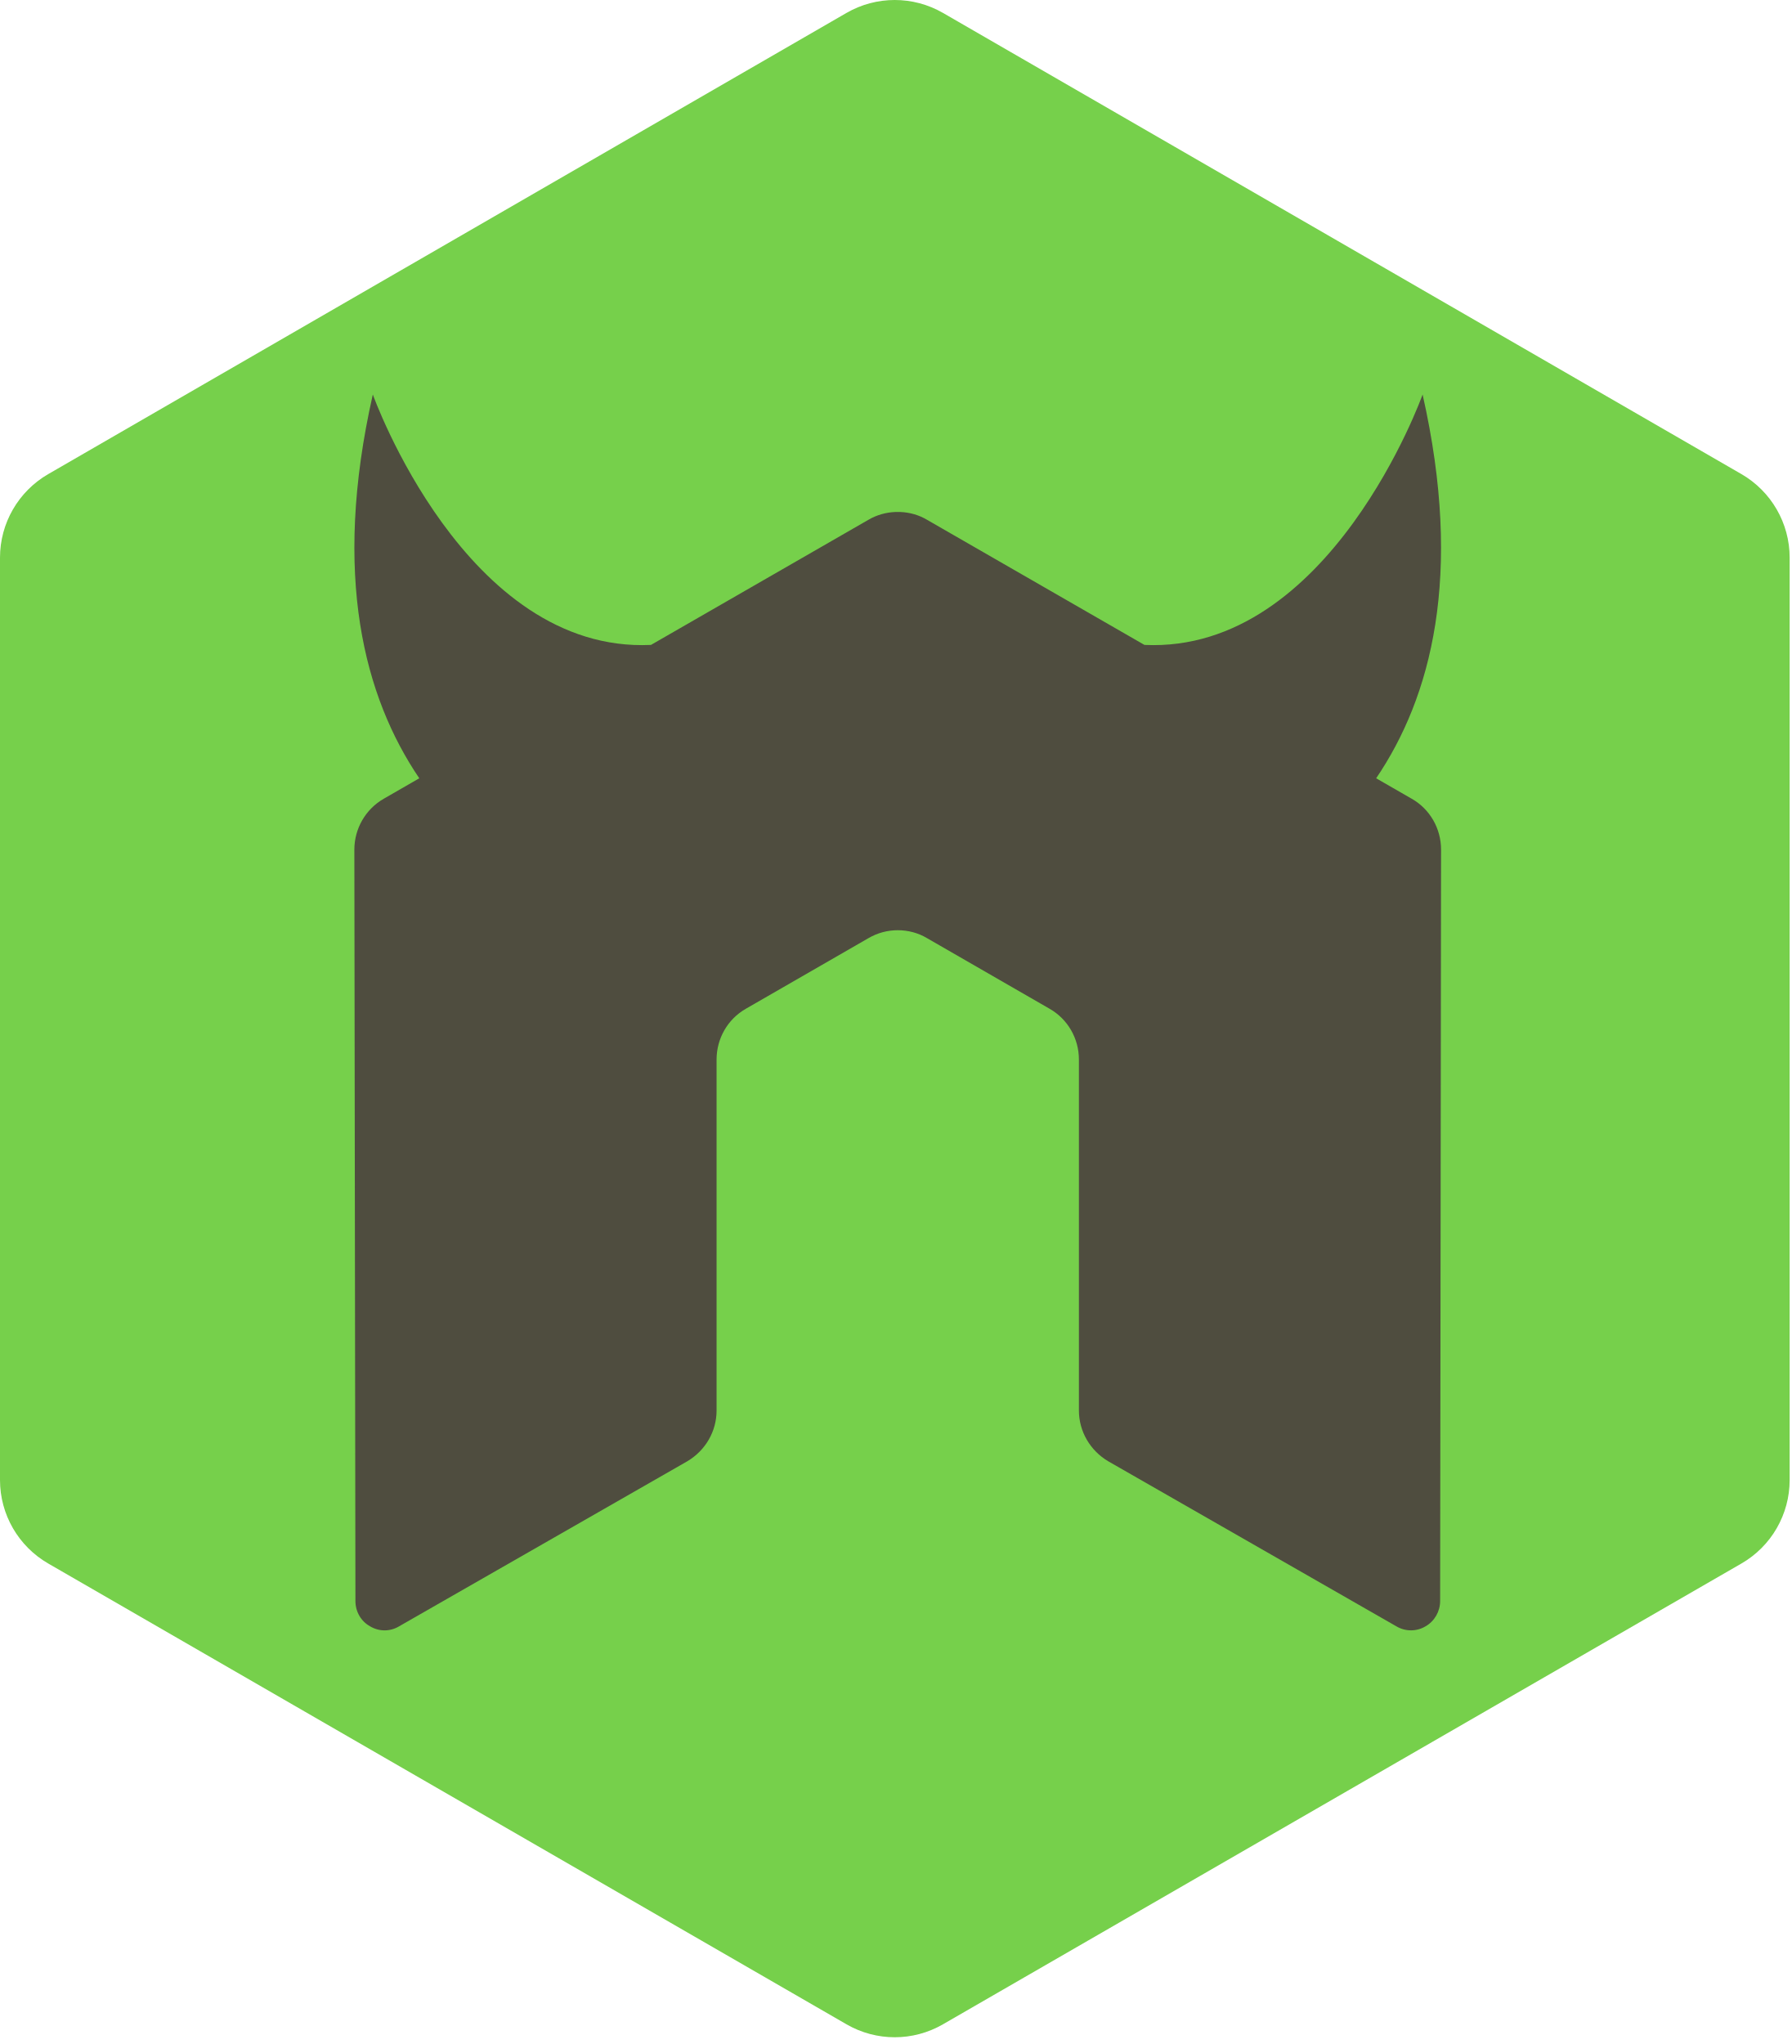
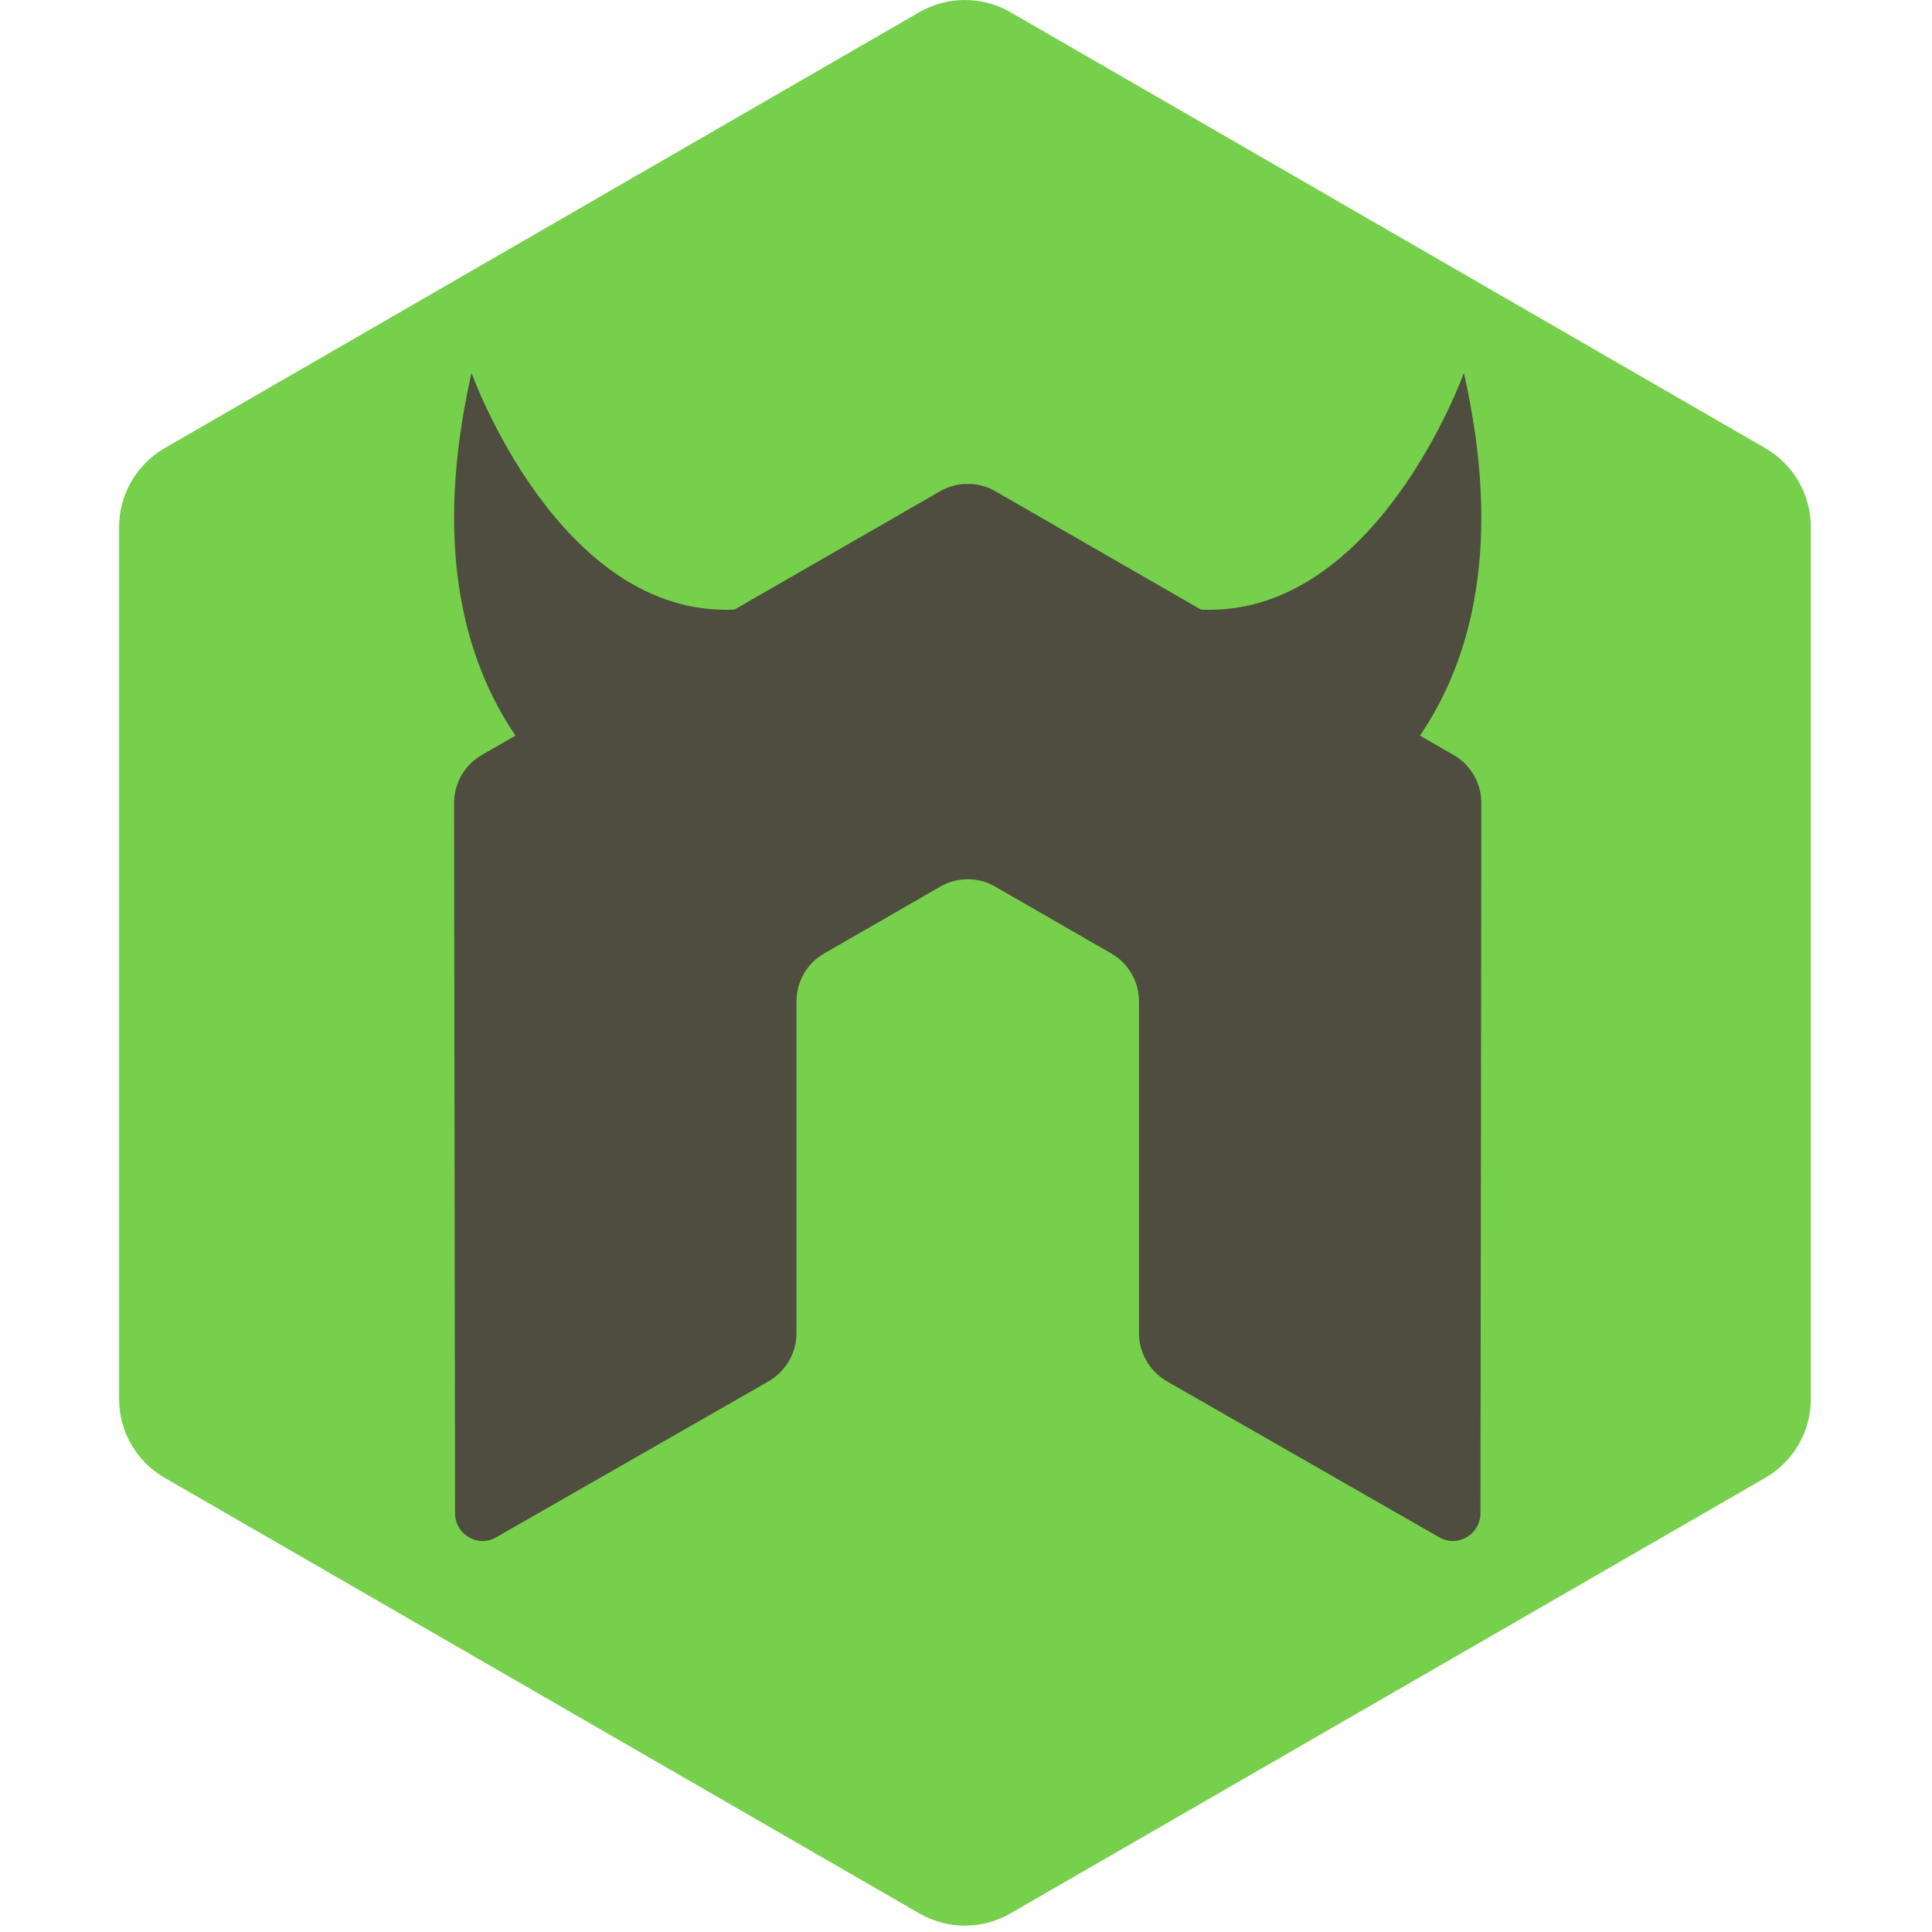
- <svg xmlns="http://www.w3.org/2000/svg" width="256px" height="292px" viewBox="0 0 256 292" version="1.1" preserveAspectRatio="xMidYMid">
+ <svg xmlns="http://www.w3.org/2000/svg" width="50" height="50" viewBox="0 0 256 292" version="1.1" preserveAspectRatio="xMidYMid">
  <g>
    <path d="M120.947,289.19 C125.205,291.652 130.458,291.652 134.716,289.19 L248.798,223.36 C253.064,220.9 255.69,216.352 255.69,211.425 L255.69,79.664 C255.69,74.741 253.063,70.196 248.804,67.73 L134.725,1.846 C130.458,-0.615 125.205,-0.615 120.939,1.846 L6.889,67.73 C2.627,70.195 0,74.741 0,79.664 L0,211.433 C0,216.352 2.627,220.899 6.892,223.359 L120.946,289.189" fill="#76D04B" />
    <path d="M201.701,114.111 L196.614,111.183 C204.437,99.644 209.112,82.295 203.25,56.358 C203.25,56.358 190.048,93.357 163.51,92.131 L132.437,74.25 C131.265,73.554 129.952,73.196 128.624,73.141 L127.907,73.141 C126.582,73.197 125.271,73.555 124.083,74.25 L93.006,92.131 C66.471,93.361 53.265,56.358 53.265,56.358 C47.4,82.294 52.083,99.643 59.904,111.183 L54.817,114.112 C52.234,115.601 50.627,118.367 50.627,121.383 L50.78,228.715 C50.78,230.213 51.555,231.6 52.87,232.329 C54.154,233.104 55.743,233.104 57.025,232.329 L98.189,208.757 C100.794,207.21 102.378,204.481 102.378,201.498 L102.378,151.355 C102.378,148.365 103.962,145.593 106.555,144.112 L124.084,134.018 C125.389,133.258 126.818,132.888 128.277,132.888 C129.703,132.888 131.169,133.258 132.439,134.017 L149.962,144.111 C152.556,145.591 154.145,148.364 154.145,151.353 L154.145,201.496 C154.145,204.479 155.75,207.229 158.339,208.756 L199.493,232.327 C200.784,233.1 202.397,233.1 203.677,232.327 C204.952,231.598 205.754,230.21 205.754,228.712 L205.888,121.38 C205.885,118.362 204.302,115.596 201.702,114.109 L201.701,114.111 Z" fill="#4F4D3F" />
  </g>
</svg>
